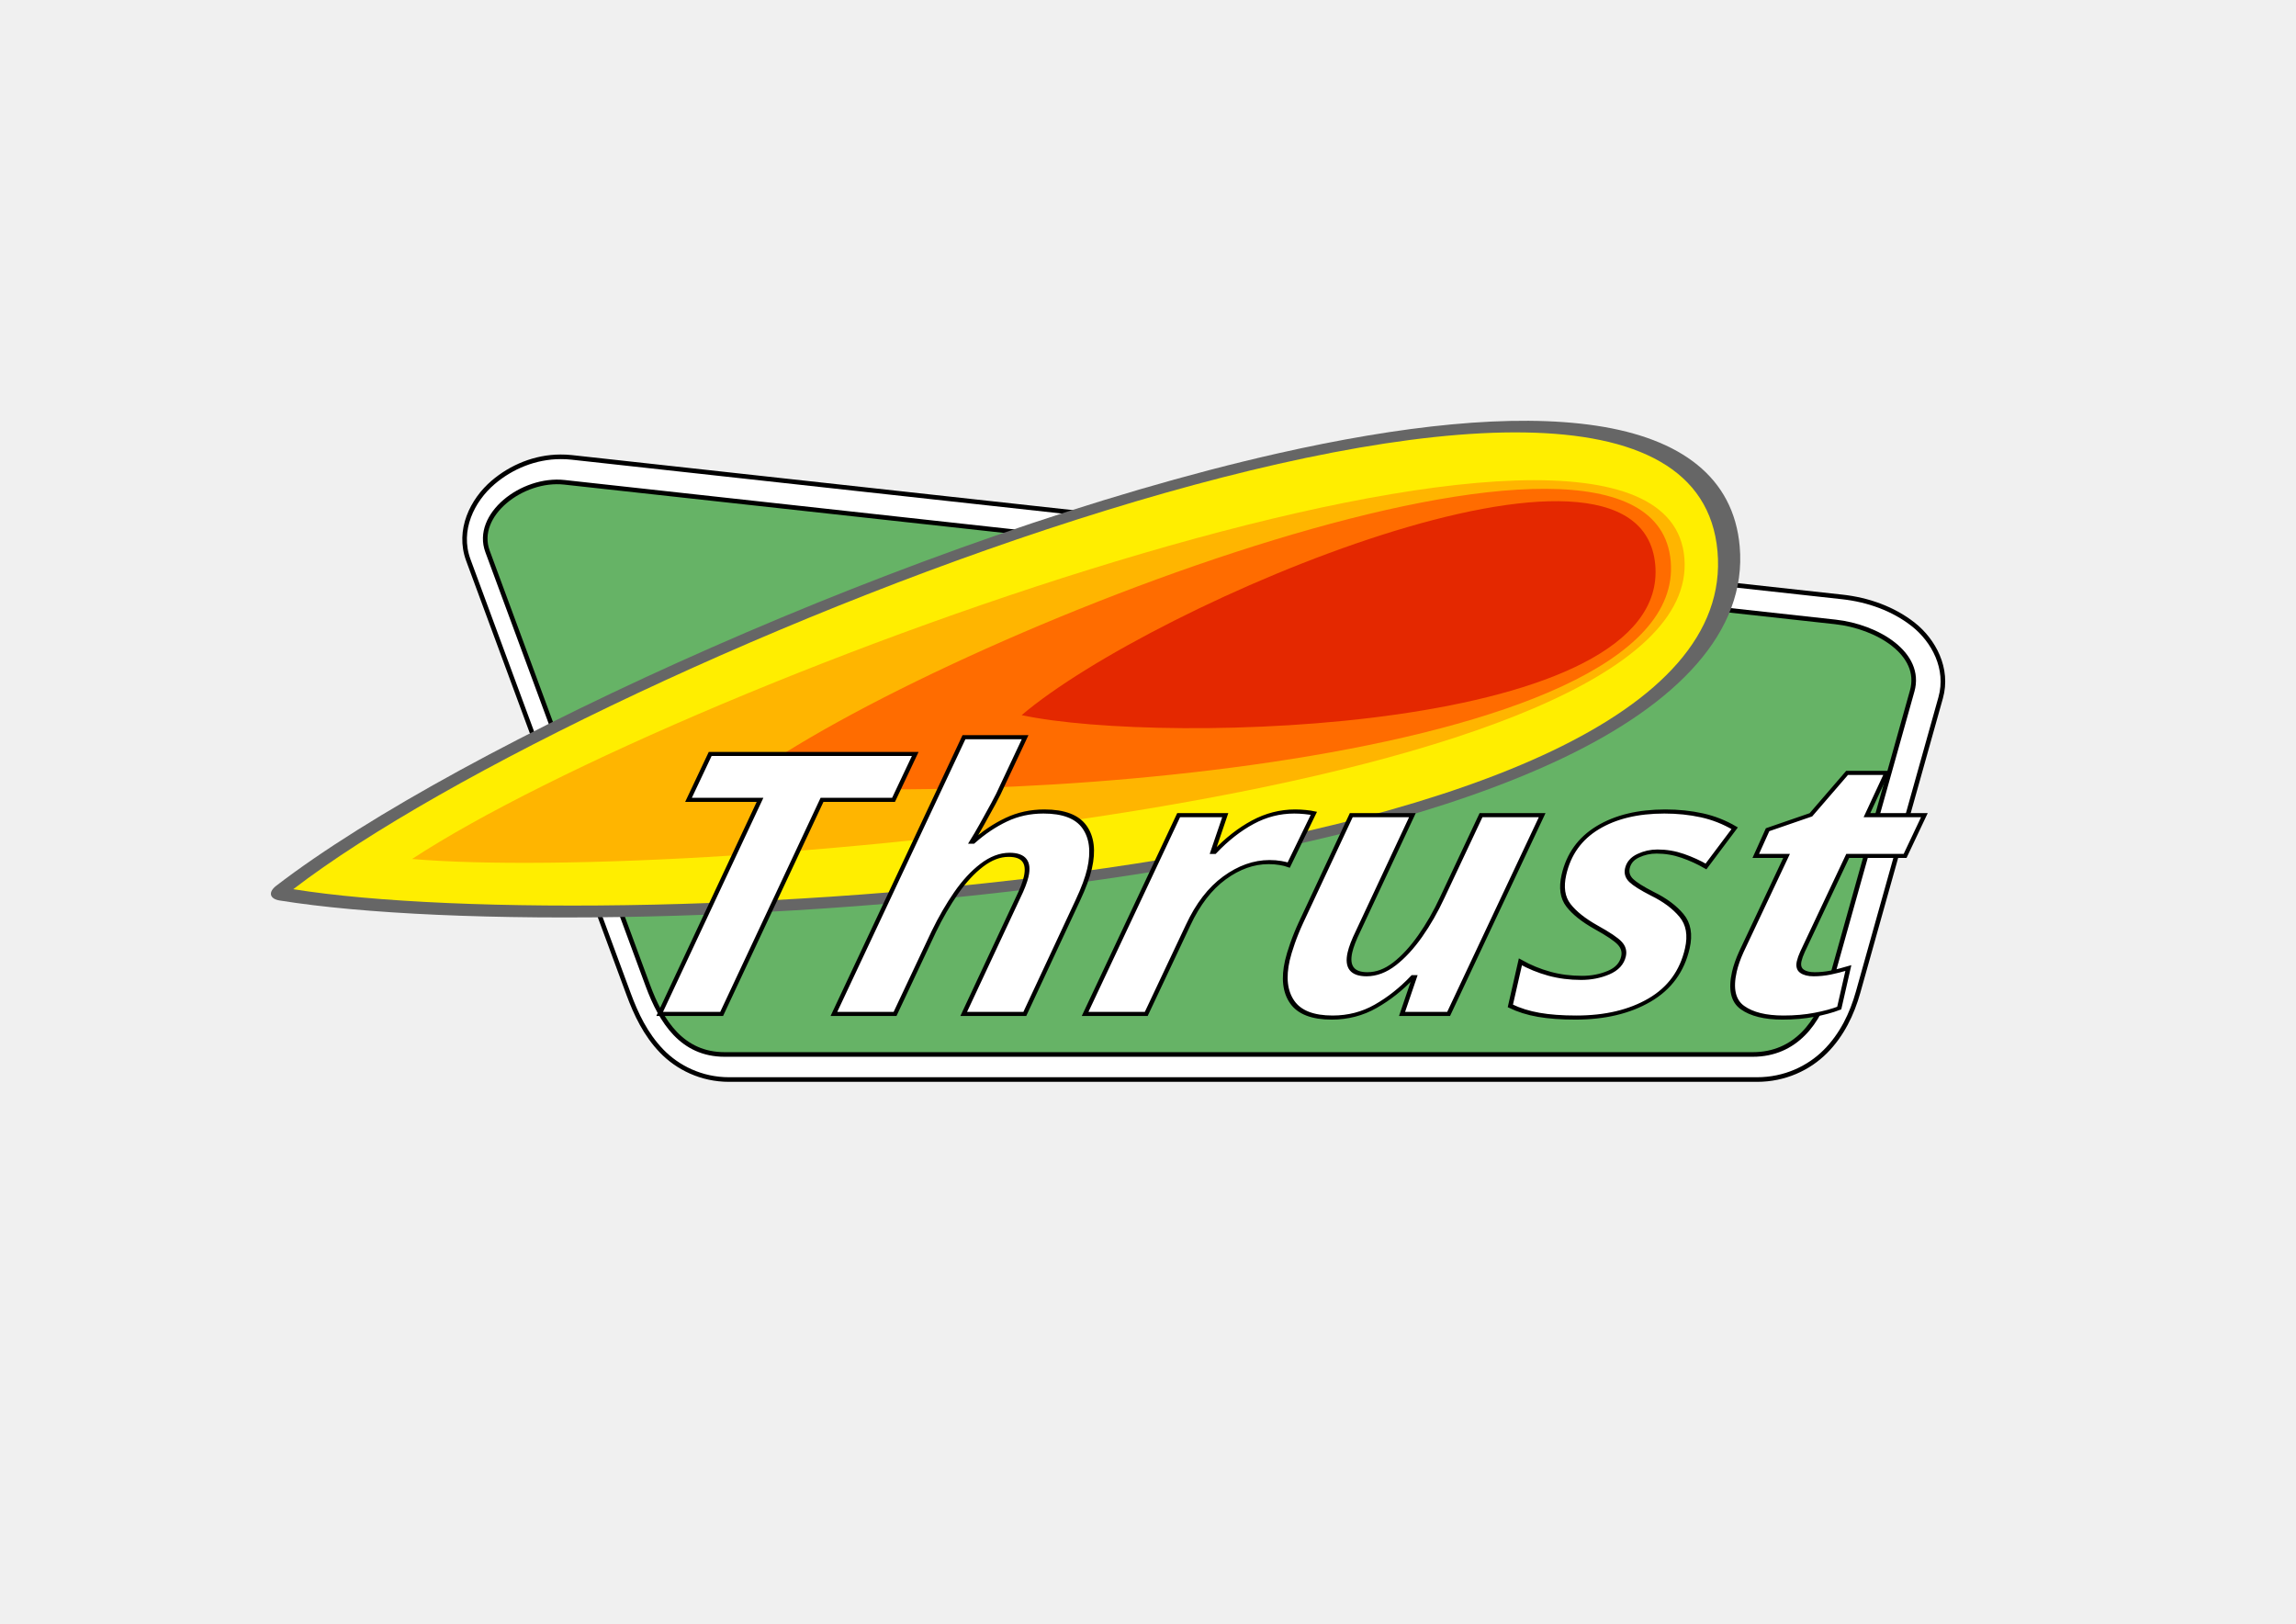
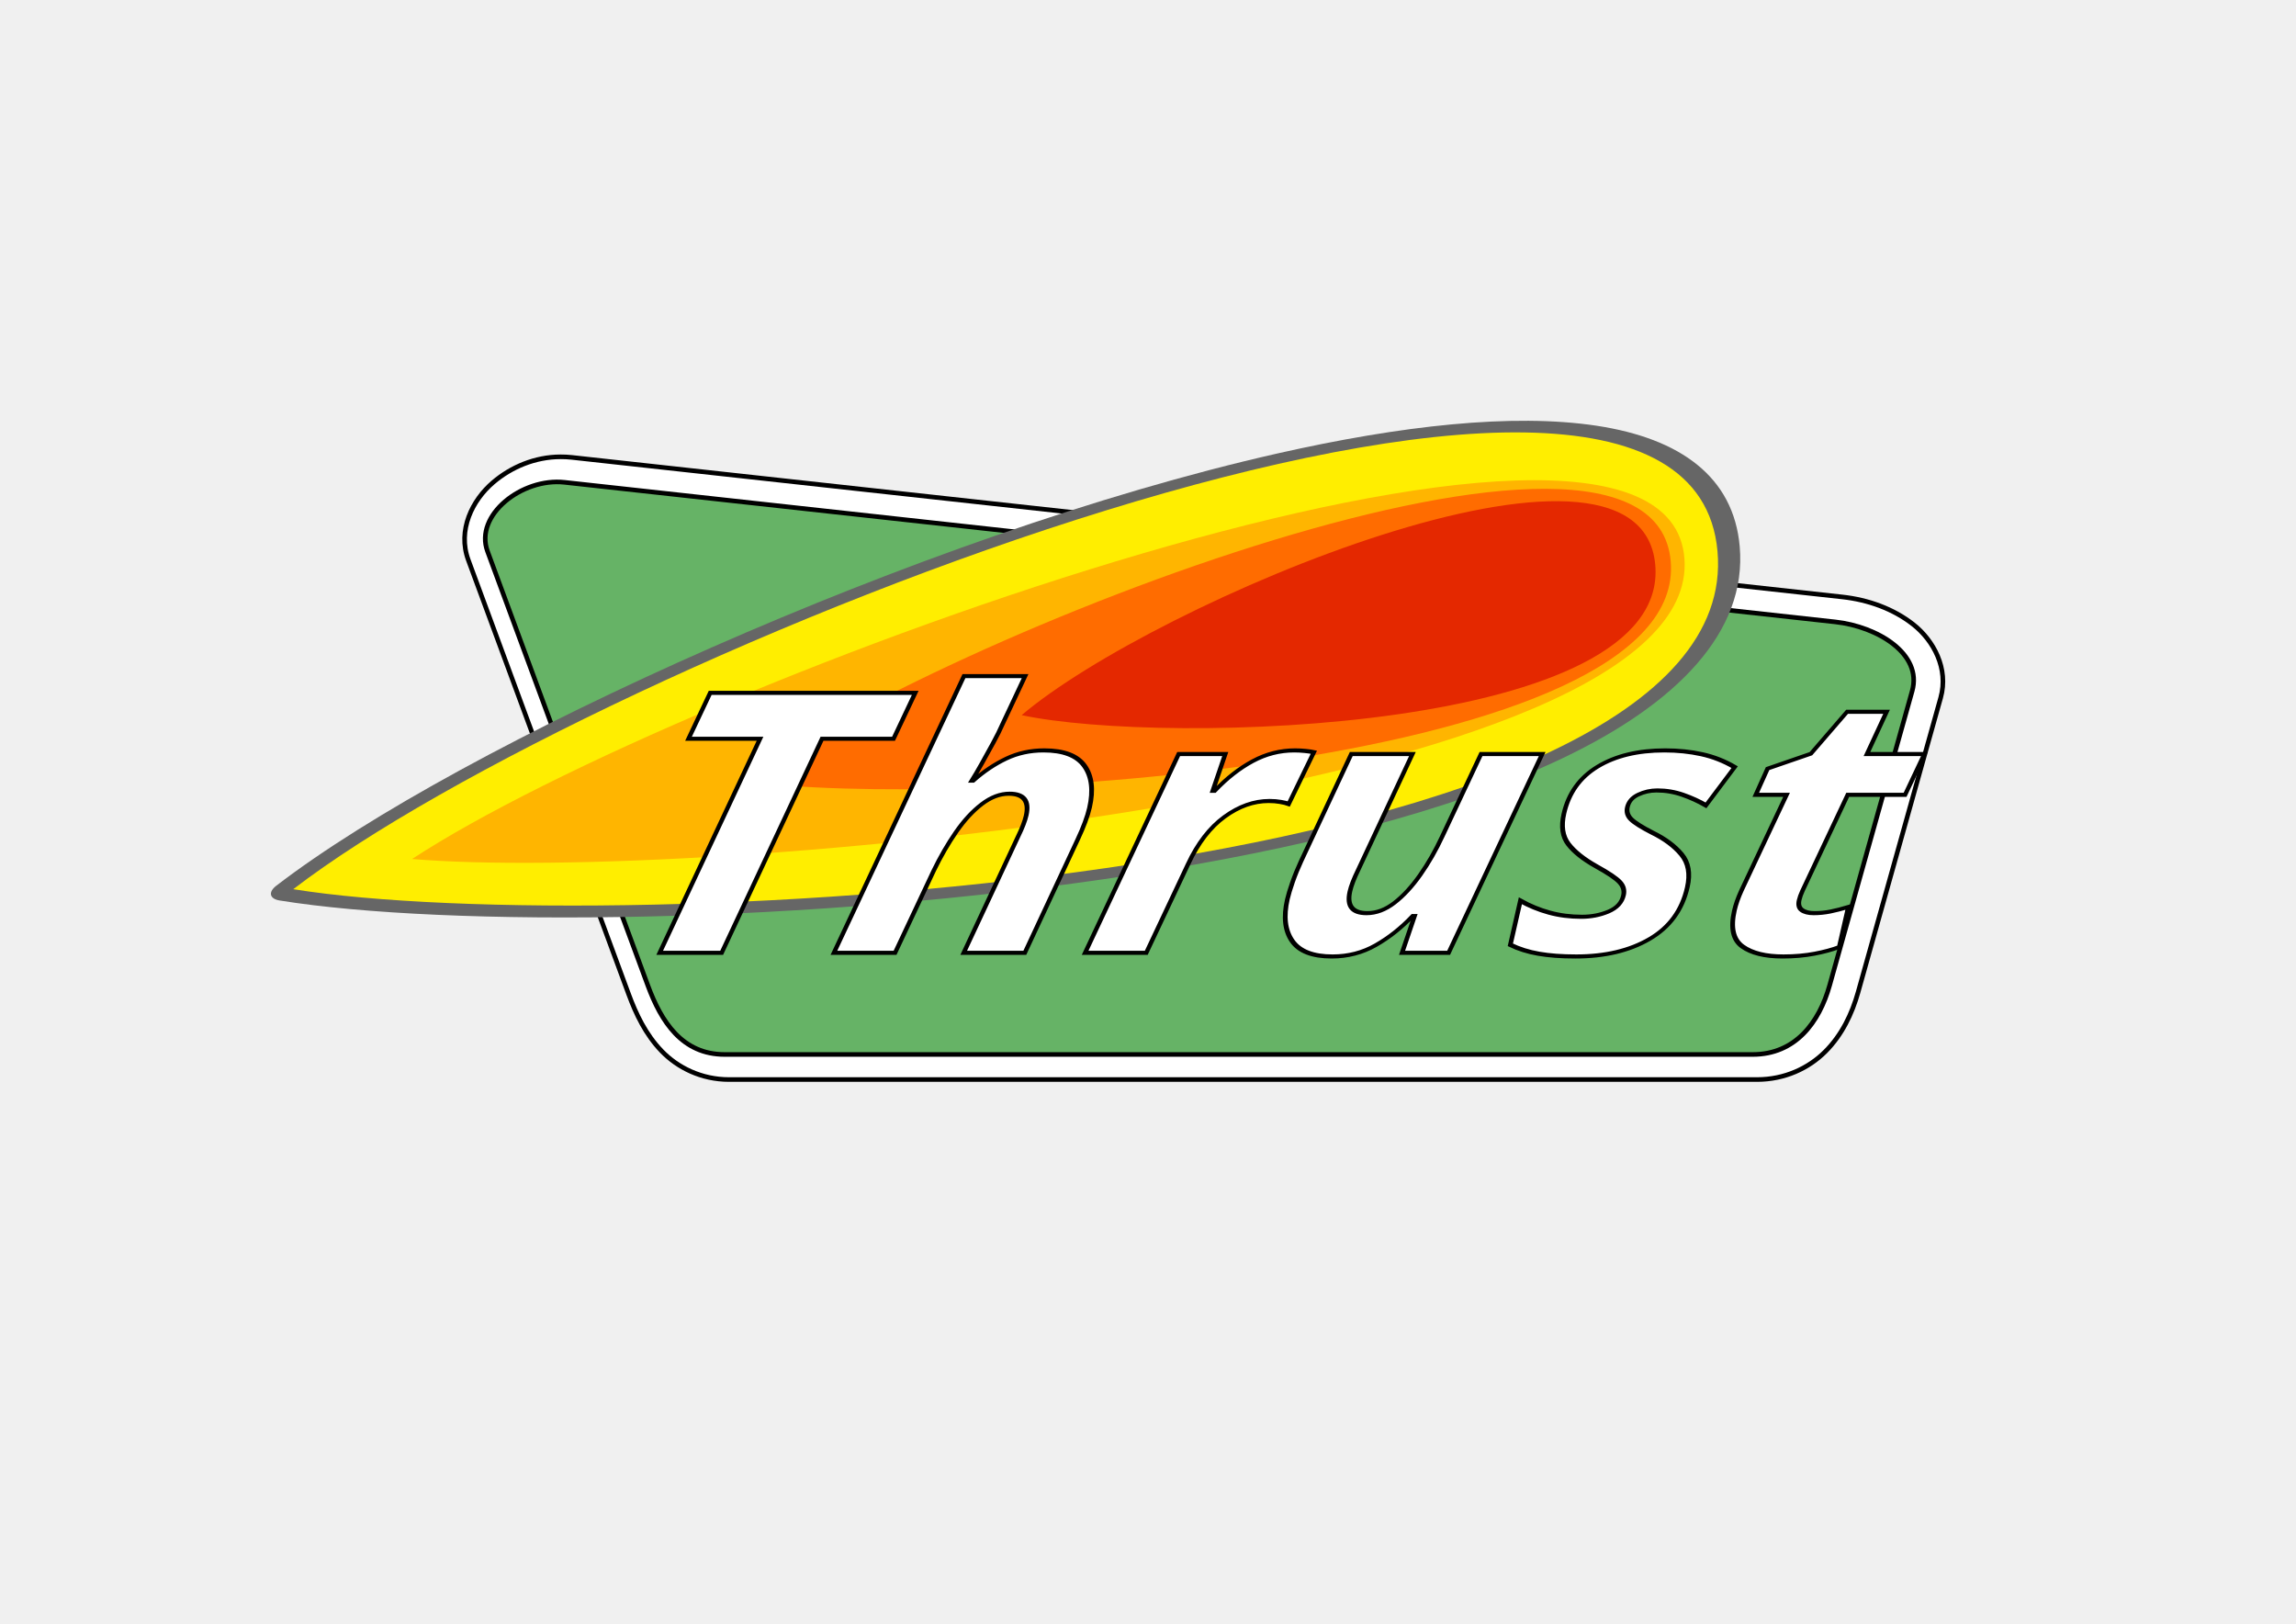
<svg xmlns="http://www.w3.org/2000/svg" xmlns:xlink="http://www.w3.org/1999/xlink" width="1052.362" height="744.094" id="svg2" version="1.0">
  <defs id="defs4">
    <linearGradient id="linearGradient5922">
      <stop style="stop-color:#b3b3b3;stop-opacity:1;" offset="0" id="stop5924" />
      <stop style="stop-color:#b3b3b3;stop-opacity:0;" offset="1" id="stop5926" />
    </linearGradient>
    <linearGradient id="linearGradient5886">
      <stop id="stop5888" offset="0" style="stop-color:#666666;stop-opacity:1;" />
      <stop style="stop-color:#e3e3e3;stop-opacity:1;" offset="0.474" id="stop5890" />
      <stop id="stop5892" offset="1" style="stop-color:#666666;stop-opacity:1;" />
    </linearGradient>
    <linearGradient id="linearGradient5840">
      <stop id="stop5842" offset="0" style="stop-color:#1a1a1a;stop-opacity:1;" />
      <stop style="stop-color:#cbcbcb;stop-opacity:1;" offset="0.427" id="stop5844" />
      <stop id="stop5846" offset="1" style="stop-color:#252525;stop-opacity:1;" />
    </linearGradient>
    <linearGradient id="linearGradient5795">
      <stop style="stop-color:#666666;stop-opacity:1;" offset="0" id="stop5797" />
      <stop id="stop5805" offset="0.362" style="stop-color:#e3e3e3;stop-opacity:1;" />
      <stop style="stop-color:#666666;stop-opacity:1;" offset="1" id="stop5799" />
    </linearGradient>
    <linearGradient id="linearGradient5773">
      <stop style="stop-color:#3b3b3b;stop-opacity:1;" offset="0" id="stop5775" />
      <stop id="stop5781" offset="0.496" style="stop-color:#ececec;stop-opacity:0.498;" />
      <stop style="stop-color:#000000;stop-opacity:0;" offset="1" id="stop5777" />
    </linearGradient>
    <linearGradient id="linearGradient5743">
      <stop style="stop-color:#626161;stop-opacity:1;" offset="0" id="stop5745" />
      <stop id="stop5753" offset="0.447" style="stop-color:#161882;stop-opacity:0.498;" />
      <stop style="stop-color:#00bb00;stop-opacity:0;" offset="1" id="stop5747" />
    </linearGradient>
    <linearGradient id="linearGradient3213">
      <stop style="stop-color:#000000;stop-opacity:1;" offset="0" id="stop3215" />
      <stop style="stop-color:#a7a7a7;stop-opacity:0;" offset="1" id="stop3217" />
    </linearGradient>
    <linearGradient xlink:href="#linearGradient5795" id="linearGradient5810" gradientUnits="userSpaceOnUse" gradientTransform="matrix(1.024794,0,0,0.7176622,-1246.194,214.031)" x1="771.136" y1="-287.258" x2="1120.569" y2="201.835" />
    <linearGradient xlink:href="#linearGradient5795" id="linearGradient5824" gradientUnits="userSpaceOnUse" gradientTransform="matrix(1.024794,0,0,0.7176622,-1227.724,586.9985)" x1="771.136" y1="-287.258" x2="663.335" y2="-144.528" />
    <linearGradient xlink:href="#linearGradient5840" id="linearGradient5838" gradientUnits="userSpaceOnUse" gradientTransform="matrix(1.024794,0,0,0.7176622,-1246.194,214.031)" x1="771.136" y1="-287.258" x2="1137.297" y2="174.012" />
  </defs>
  <g id="layer1">
    <g id="g3189">
      <path d="M 256.906,209.344 C 245.276,209.383 234.387,213.942 226.031,221.062 C 216.482,229.2 209.593,242.948 214.656,256.656 L 288.125,455.562 C 291.482,464.652 295.876,473.99 303.219,481.625 C 310.562,489.26 321.453,494.719 334.156,494.719 L 805.344,494.719 C 817.976,494.719 828.989,489.549 836.625,481.906 C 844.261,474.263 848.885,464.568 851.656,454.688 L 889.5,319.75 C 893.247,306.39 886.235,293.519 877,286.219 C 867.765,278.919 856.12,274.846 844.438,273.562 L 261.938,209.594 C 260.251,209.409 258.568,209.338 256.906,209.344 z" id="path3265" style="fill:#ffffff;fill-opacity:1;stroke:#000000;stroke-width:2.11;stroke-linejoin:round;stroke-miterlimit:4;stroke-opacity:1" xlink:href="#rect2474" />
      <path id="rect2474" d="M 841.198,285 L 258.698,221.027 C 239.316,218.898 217.305,236.035 223.452,252.677 L 296.92,451.581 C 303.067,468.224 312.639,483.232 332.166,483.232 L 803.351,483.232 C 822.878,483.232 833.828,468.584 838.598,451.581 L 876.445,316.651 C 881.214,299.647 860.58,287.129 841.198,285 z" style="fill:#66b366;fill-opacity:1;stroke:#000000;stroke-width:2.11;stroke-linejoin:round;stroke-miterlimit:4;stroke-opacity:1" />
    </g>
    <g id="g3251" transform="matrix(0.913744,0,0,0.3451662,176.2736,220.8504)" style="opacity:1">
      <g id="g3253" transform="matrix(2.048458,-1.263301,0.1197948,2.535652,-182.4646,-362.9203)">
        <path xlink:href="#path3255" style="fill:#666666;fill-opacity:1;fill-rule:evenodd;stroke:none;stroke-width:1px;stroke-linecap:butt;stroke-linejoin:miter;stroke-opacity:1" id="path3263" d="M 291.781,273.562 C 247.884,272.929 197.144,285.956 151.312,305.188 C 105.481,324.419 64.634,349.733 40.625,374.812 C 39.588,375.892 39.04,377.351 39.111,378.846 C 39.182,380.342 39.865,381.742 41,382.719 C 79.596,415.937 166.142,457.953 244.969,470.844 C 284.382,477.289 321.944,476.491 350.625,462.344 C 379.306,448.196 398.19,420.006 398.938,375.656 C 399.545,339.622 388.086,313.714 368.469,297.281 C 348.851,280.848 321.816,273.996 291.781,273.562 z" />
        <path style="fill:#ffee00;fill-opacity:1;fill-rule:evenodd;stroke:none;stroke-width:1px;stroke-linecap:butt;stroke-linejoin:miter;stroke-opacity:1" d="M 393.509,375.564 C 396.404,203.925 122.469,297.212 44.571,378.581 C 119.018,442.654 390.615,547.178 393.509,375.564 z" id="path3255" />
        <path style="fill:#ffb500;fill-opacity:1;fill-rule:evenodd;stroke:none;stroke-width:1px;stroke-linecap:butt;stroke-linejoin:miter;stroke-opacity:1" d="M 385.429,375.145 C 388.014,252.503 143.323,319.159 73.742,377.301 C 140.24,423.083 382.843,497.769 385.429,375.145 z" id="path3257" />
        <path style="fill:#ff6c00;fill-opacity:1;fill-rule:evenodd;stroke:none;stroke-width:1px;stroke-linecap:butt;stroke-linejoin:miter;stroke-opacity:1" d="M 382.081,375.005 C 383.967,268.696 205.561,326.475 154.829,376.874 C 203.314,416.559 380.196,481.299 382.081,375.005 z" id="path3259" />
        <path style="fill:#e42800;fill-opacity:1;fill-rule:evenodd;stroke:none;stroke-width:1px;stroke-linecap:butt;stroke-linejoin:miter;stroke-opacity:1" d="M 378.299,374.842 C 379.586,287.587 257.719,335.011 223.065,376.376 C 256.184,408.948 377.011,462.085 378.299,374.842 z" id="path3261" />
      </g>
    </g>
-     <text xml:space="preserve" style="font-size:178.339px;font-style:italic;font-variant:normal;font-weight:bold;font-stretch:normal;opacity:1;fill:#ffffff;fill-opacity:1;stroke:#000000;stroke-width:2;stroke-linecap:butt;stroke-linejoin:miter;stroke-opacity:1;font-family:UnDotum;-inkscape-font-specification:UnDotum Bold Italic;stroke-miterlimit:4;stroke-dasharray:none" x="358.793" y="496.652" id="text3247" transform="matrix(1.068867,0,-0.2132749,0.9355701,0,0)">
-       <tspan id="tspan3249" x="358.793" y="496.652" style="font-size:178.339px;font-style:italic;font-variant:normal;font-weight:bold;font-stretch:normal;fill:#ffffff;font-family:UnDotum;-inkscape-font-specification:UnDotum Bold Italic;stroke:#000000;stroke-opacity:1;stroke-width:2;stroke-miterlimit:4;stroke-dasharray:none">Thrust</tspan>
+     <text xml:space="preserve" style="font-size:178.338px;font-style:italic;font-variant:normal;font-weight:bold;font-stretch:normal;opacity:1;fill:#ffffff;fill-opacity:1;stroke:#000000;stroke-width:2;stroke-linecap:butt;stroke-linejoin:miter;stroke-miterlimit:4;stroke-dasharray:none;stroke-opacity:1;font-family:UnDotum;-inkscape-font-specification:UnDotum Bold Italic" x="352.821" y="466.724" id="text3247" transform="matrix(1.068867,0,-0.2132749,0.9355701,0,0)">
+       <tspan id="tspan3249" x="352.821" y="466.724" style="font-size:178.338px;font-style:italic;font-variant:normal;font-weight:bold;font-stretch:normal;fill:#ffffff;stroke:#000000;stroke-width:2;stroke-miterlimit:4;stroke-dasharray:none;stroke-opacity:1;font-family:UnDotum;-inkscape-font-specification:UnDotum Bold Italic">Thrust</tspan>
    </text>
  </g>
</svg>
